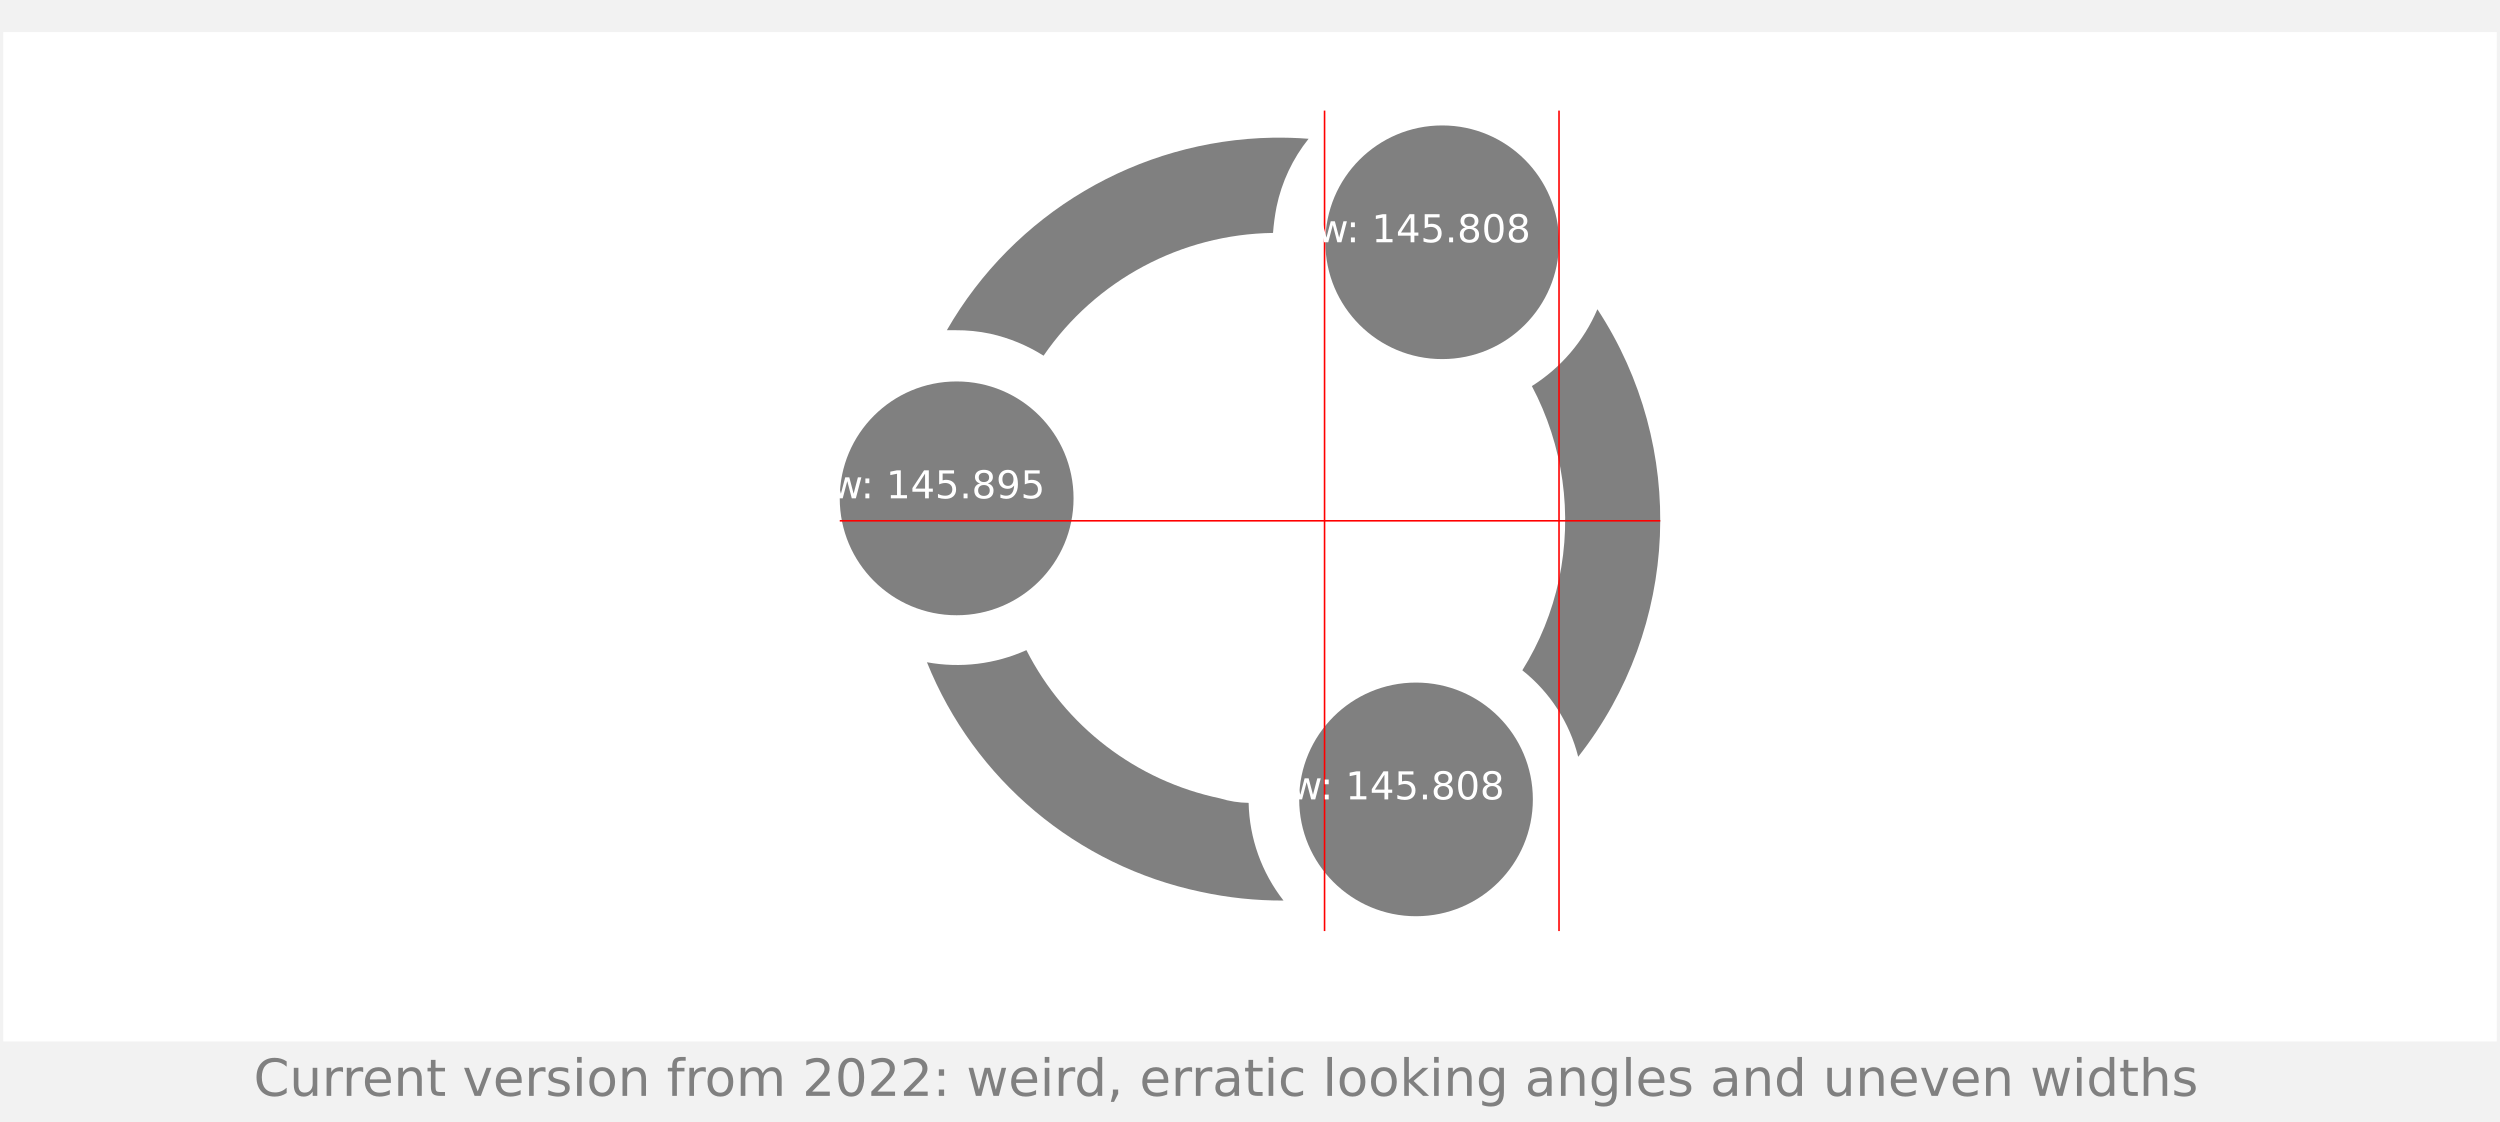
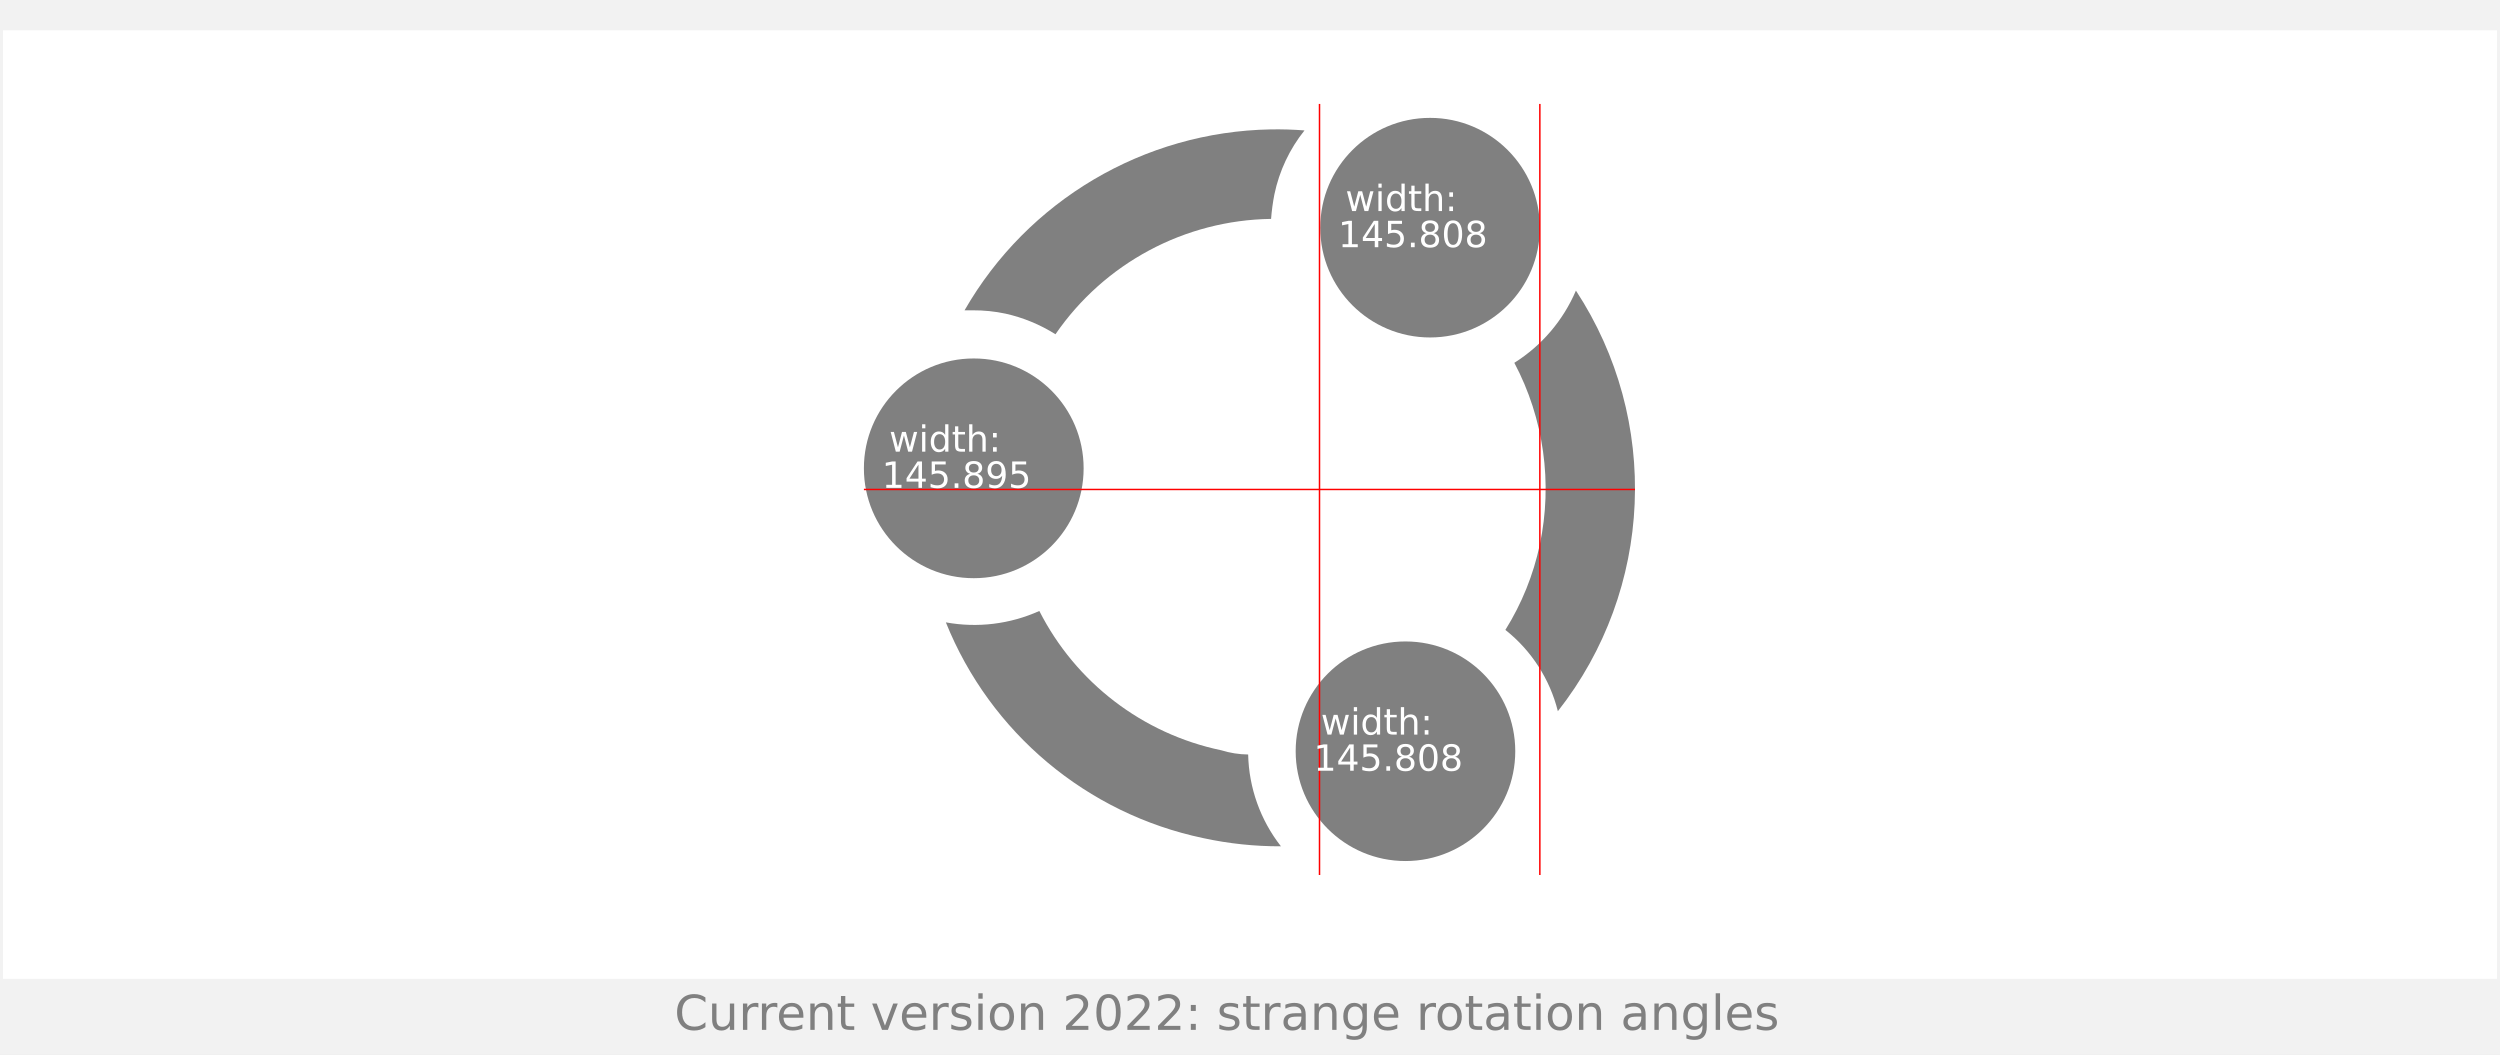
- <svg xmlns="http://www.w3.org/2000/svg" version="1.1" viewBox="0 0 1560 700" id="svg6" width="1560" height="700">
+ <svg xmlns="http://www.w3.org/2000/svg" version="1.1" viewBox="0 0 1660 700" id="svg6" width="1660" height="700">
  <defs id="defs6" />
-   <rect style="fill:#ffffff;stroke:none;stroke-width:1;stroke-linejoin:bevel" id="rect1" width="1560" height="650" x="0" y="0" />
+   <rect style="fill:#ffffff;stroke:none;stroke-width:1;stroke-linejoin:bevel" id="rect1" width="1660" height="630" x="0" y="20" />
  <g id="g9">
-     <rect style="fill:#f2f2f2;fill-opacity:1;stroke-width:0;stroke-linejoin:bevel" id="rect2" width="1560" height="50" x="0" y="650" />
-     <rect style="fill:#f2f2f2;fill-opacity:1;stroke:none;stroke-width:0;stroke-linejoin:bevel" id="rect3" width="1560" height="20" x="0" y="0" />
+     <rect style="fill:#f2f2f2;fill-opacity:1;stroke-width:0;stroke-linejoin:bevel" id="rect2" width="1660" height="50" x="0" y="650" />
+     <rect style="fill:#f2f2f2;fill-opacity:1;stroke:none;stroke-width:0;stroke-linejoin:bevel" id="rect3" width="1660" height="20" x="0" y="0" />
    <path style="fill:none;fill-opacity:1;stroke:#f2f2f2;stroke-width:2;stroke-linejoin:bevel;stroke-dasharray:none;stroke-opacity:1" d="M 1,0 V 700" id="path9" />
-     <path style="fill:none;fill-opacity:1;stroke:#f2f2f2;stroke-width:2;stroke-linejoin:bevel;stroke-dasharray:none;stroke-opacity:1" d="M 1559,0 V 700" id="path9-7" />
+     <path style="fill:none;fill-opacity:1;stroke:#f2f2f2;stroke-width:2;stroke-linejoin:bevel;stroke-dasharray:none;stroke-opacity:1" d="M 1659,0 V 700" id="path9-7" />
  </g>
  <g id="g1-6" />
-   <text xml:space="preserve" style="font-size:32px;line-height:40px;font-family:'DejaVu Sans';-inkscape-font-specification:'DejaVu Sans';text-align:center;text-anchor:middle;fill:#f2f2f2;stroke-width:0;stroke-linejoin:bevel" x="780.25" y="683.828" id="text1">
-     <tspan id="tspan1" x="780.25" y="683.828" style="fill:#808080;fill-opacity:1">Current version from 2022: weird, erratic looking angles and uneven widths</tspan>
+   <text xml:space="preserve" style="font-size:32px;line-height:40px;font-family:'DejaVu Sans';-inkscape-font-specification:'DejaVu Sans';text-align:center;text-anchor:middle;fill:#f2f2f2;stroke-width:0;stroke-linejoin:bevel" x="829.883" y="683.828" id="text1">
+     <tspan id="tspan1" x="829.883" y="683.828" style="fill:#808080;fill-opacity:1">Current version 2022: strange rotation angles</tspan>
  </text>
-   <path d="m 883.644,425.922 a 72.913,72.913 0 0 1 72.86,72.86 72.913,72.913 0 0 1 -72.86,72.948 72.913,72.913 0 0 1 -72.948,-72.948 72.913,72.913 0 0 1 72.948,-72.86 z" id="path1" style="fill:#808080;stroke-width:1" />
-   <path d="m 640.477,405.681 a 175.861,175.861 0 0 0 120.813,92.501 62.901,62.901 0 0 0 17.854,2.806 102.513,102.513 0 0 0 21.765,60.959 239.415,239.415 0 0 1 -51.605,-5.441 236.585,236.585 0 0 1 -170.89,-143.257 105.125,105.125 0 0 0 62.065,-7.567 z" id="path2" style="fill:#808080;stroke-width:1" />
-   <path d="m 596.948,238.021 a 72.913,72.913 0 0 1 72.948,72.948 72.913,72.913 0 0 1 -72.948,72.948 72.913,72.913 0 0 1 -72.948,-72.948 72.913,72.913 0 0 1 72.948,-72.948 z" id="path3" style="fill:#808080;stroke-width:1" />
-   <path d="m 996.779,192.958 a 239.415,239.415 0 0 1 -11.988,279.288 99.684,99.684 0 0 0 -34.858,-53.986 175.861,175.861 0 0 0 22.87,-56.624 178.908,178.908 0 0 0 -16.919,-120.726 105.56,105.56 0 0 0 40.894,-47.953 z" id="path4" style="fill:#808080;stroke-width:1" />
-   <path d="m 794.108,85.918 a 239.415,239.415 0 0 1 22.445,0.68 100.772,100.772 0 0 0 -19.979,42.425 139.731,139.731 0 0 0 -2.21,16.324 176.732,176.732 0 0 0 -143.174,76.604 105.342,105.342 0 0 0 -33.158,-13.688 101.207,101.207 0 0 0 -21.765,-2.21 h -5.441 A 239.415,239.415 0 0 1 794.105,85.918 Z" id="path5" style="fill:#808080;stroke-width:1" />
-   <path d="m 899.968,78.27 a 72.913,72.913 0 0 1 72.86,72.948 72.913,72.913 0 0 1 -72.86,72.86 72.913,72.913 0 0 1 -72.948,-72.86 72.913,72.913 0 0 1 72.948,-72.948 z" id="path6" style="fill:#808080;stroke-width:1" />
-   <path style="fill:none;fill-opacity:1;stroke:#ff0000;stroke-width:1;stroke-linejoin:bevel;stroke-dasharray:none;stroke-opacity:1" d="M 972.829,69 V 581" id="path7" />
-   <path style="fill:none;fill-opacity:1;stroke:#ff0000;stroke-width:1;stroke-linejoin:bevel;stroke-dasharray:none;stroke-opacity:1" d="M 826.521,69 V 581" id="path7-6" />
-   <path style="fill:none;fill-opacity:1;stroke:#ff0000;stroke-width:1;stroke-linejoin:bevel;stroke-dasharray:none;stroke-opacity:1" d="M 1036,325 H 524" id="path8" />
-   <text xml:space="preserve" style="font-size:24px;line-height:18px;font-family:'DejaVu Sans';-inkscape-font-specification:'DejaVu Sans';text-align:center;text-anchor:middle;fill:none;fill-opacity:1;stroke:#ff0000;stroke-width:1;stroke-linejoin:bevel;stroke-dasharray:none;stroke-opacity:1" x="596.948" y="310.968" id="text9">
-     <tspan id="tspan9" x="596.948" y="310.968" style="font-size:24px;line-height:18px;fill:#ffffff;fill-opacity:1;stroke:none">w: 145.895</tspan>
+   <path d="m 933.277,425.922 a 72.913,72.913 0 0 1 72.86,72.86 72.913,72.913 0 0 1 -72.86,72.948 72.913,72.913 0 0 1 -72.948,-72.948 72.913,72.913 0 0 1 72.948,-72.86 z" id="path1" style="fill:#808080;stroke-width:1" />
+   <path d="m 690.11,405.681 a 175.861,175.861 0 0 0 120.813,92.501 62.901,62.901 0 0 0 17.854,2.806 102.513,102.513 0 0 0 21.765,60.959 239.415,239.415 0 0 1 -51.605,-5.441 236.585,236.585 0 0 1 -170.89,-143.257 105.125,105.125 0 0 0 62.065,-7.567 z" id="path2" style="fill:#808080;stroke-width:1" />
+   <path d="m 646.58,238.021 a 72.913,72.913 0 0 1 72.948,72.948 72.913,72.913 0 0 1 -72.948,72.948 72.913,72.913 0 0 1 -72.948,-72.948 72.913,72.913 0 0 1 72.948,-72.948 z" id="path3" style="fill:#808080;stroke-width:1" />
+   <path d="m 1046.412,192.958 a 239.415,239.415 0 0 1 -11.988,279.288 99.684,99.684 0 0 0 -34.858,-53.986 175.861,175.861 0 0 0 22.87,-56.624 178.908,178.908 0 0 0 -16.919,-120.726 105.56,105.56 0 0 0 40.894,-47.953 z" id="path4" style="fill:#808080;stroke-width:1" />
+   <path d="m 843.741,85.918 a 239.415,239.415 0 0 1 22.445,0.68 100.772,100.772 0 0 0 -19.979,42.425 139.731,139.731 0 0 0 -2.21,16.324 176.732,176.732 0 0 0 -143.174,76.604 105.342,105.342 0 0 0 -33.158,-13.688 101.207,101.207 0 0 0 -21.765,-2.21 h -5.441 A 239.415,239.415 0 0 1 843.738,85.918 Z" id="path5" style="fill:#808080;stroke-width:1" />
+   <path d="m 949.601,78.27 a 72.913,72.913 0 0 1 72.86,72.948 72.913,72.913 0 0 1 -72.86,72.86 72.913,72.913 0 0 1 -72.948,-72.86 72.913,72.913 0 0 1 72.948,-72.948 z" id="path6" style="fill:#808080;stroke-width:1" />
+   <path style="fill:none;fill-opacity:1;stroke:#ff0000;stroke-width:1;stroke-linejoin:bevel;stroke-dasharray:none;stroke-opacity:1" d="M 1022.462,69 V 581" id="path7" />
+   <path style="fill:none;fill-opacity:1;stroke:#ff0000;stroke-width:1;stroke-linejoin:bevel;stroke-dasharray:none;stroke-opacity:1" d="M 876.154,69 V 581" id="path7-6" />
+   <path style="fill:none;fill-opacity:1;stroke:#ff0000;stroke-width:1;stroke-linejoin:bevel;stroke-dasharray:none;stroke-opacity:1" d="M 1085.633,325 H 573.633" id="path8" />
+   <text xml:space="preserve" style="font-size:24px;line-height:24px;font-family:'DejaVu Sans';-inkscape-font-specification:'DejaVu Sans';text-align:center;text-anchor:middle;fill:none;fill-opacity:1;stroke:#ff0000;stroke-width:1;stroke-linejoin:bevel;stroke-dasharray:none;stroke-opacity:1" x="646.58" y="299.924" id="text9">
+     <tspan id="tspan9" x="646.58" y="299.924" style="font-size:24px;line-height:24px;fill:#ffffff;fill-opacity:1;stroke:none">width:</tspan>
+     <tspan x="646.58" y="323.924" style="font-size:24px;line-height:24px;fill:#ffffff;fill-opacity:1;stroke:none" id="tspan2">145.895</tspan>
  </text>
-   <text xml:space="preserve" style="font-size:24px;line-height:18px;font-family:'DejaVu Sans';-inkscape-font-specification:'DejaVu Sans';text-align:center;text-anchor:middle;fill:#ffffff;fill-opacity:1;stroke:none;stroke-width:1;stroke-linejoin:bevel;stroke-dasharray:none;stroke-opacity:1" x="899.925" y="151.174" id="text10">
-     <tspan id="tspan10" x="899.925" y="151.174">w: 145.808</tspan>
+   <text xml:space="preserve" style="font-size:24px;line-height:24px;font-family:'DejaVu Sans';-inkscape-font-specification:'DejaVu Sans';text-align:center;text-anchor:middle;fill:#ffffff;fill-opacity:1;stroke:none;stroke-width:1;stroke-linejoin:bevel;stroke-dasharray:none;stroke-opacity:1" x="949.558" y="140.13" id="text10">
+     <tspan id="tspan10" x="949.558" y="140.13" style="font-size:24px;line-height:24px">width:</tspan>
+     <tspan x="949.558" y="164.13" id="tspan3" style="font-size:24px;line-height:24px">145.808</tspan>
  </text>
-   <text xml:space="preserve" style="font-size:24px;line-height:18px;font-family:'DejaVu Sans';-inkscape-font-specification:'DejaVu Sans';text-align:center;text-anchor:middle;fill:#ffffff;fill-opacity:1;stroke:none;stroke-width:1;stroke-linejoin:bevel;stroke-dasharray:none;stroke-opacity:1" x="883.601" y="498.826" id="text11">
-     <tspan id="tspan11" x="883.601" y="498.826">w: 145.808</tspan>
+   <text xml:space="preserve" style="font-size:24px;line-height:24px;font-family:'DejaVu Sans';-inkscape-font-specification:'DejaVu Sans';text-align:center;text-anchor:middle;fill:#ffffff;fill-opacity:1;stroke:none;stroke-width:1;stroke-linejoin:bevel;stroke-dasharray:none;stroke-opacity:1" x="933.234" y="487.782" id="text11">
+     <tspan id="tspan11" x="933.234" y="487.782" style="font-size:24px;line-height:24px">width:</tspan>
+     <tspan x="933.234" y="511.782" id="tspan4" style="font-size:24px;line-height:24px">145.808</tspan>
  </text>
</svg>
